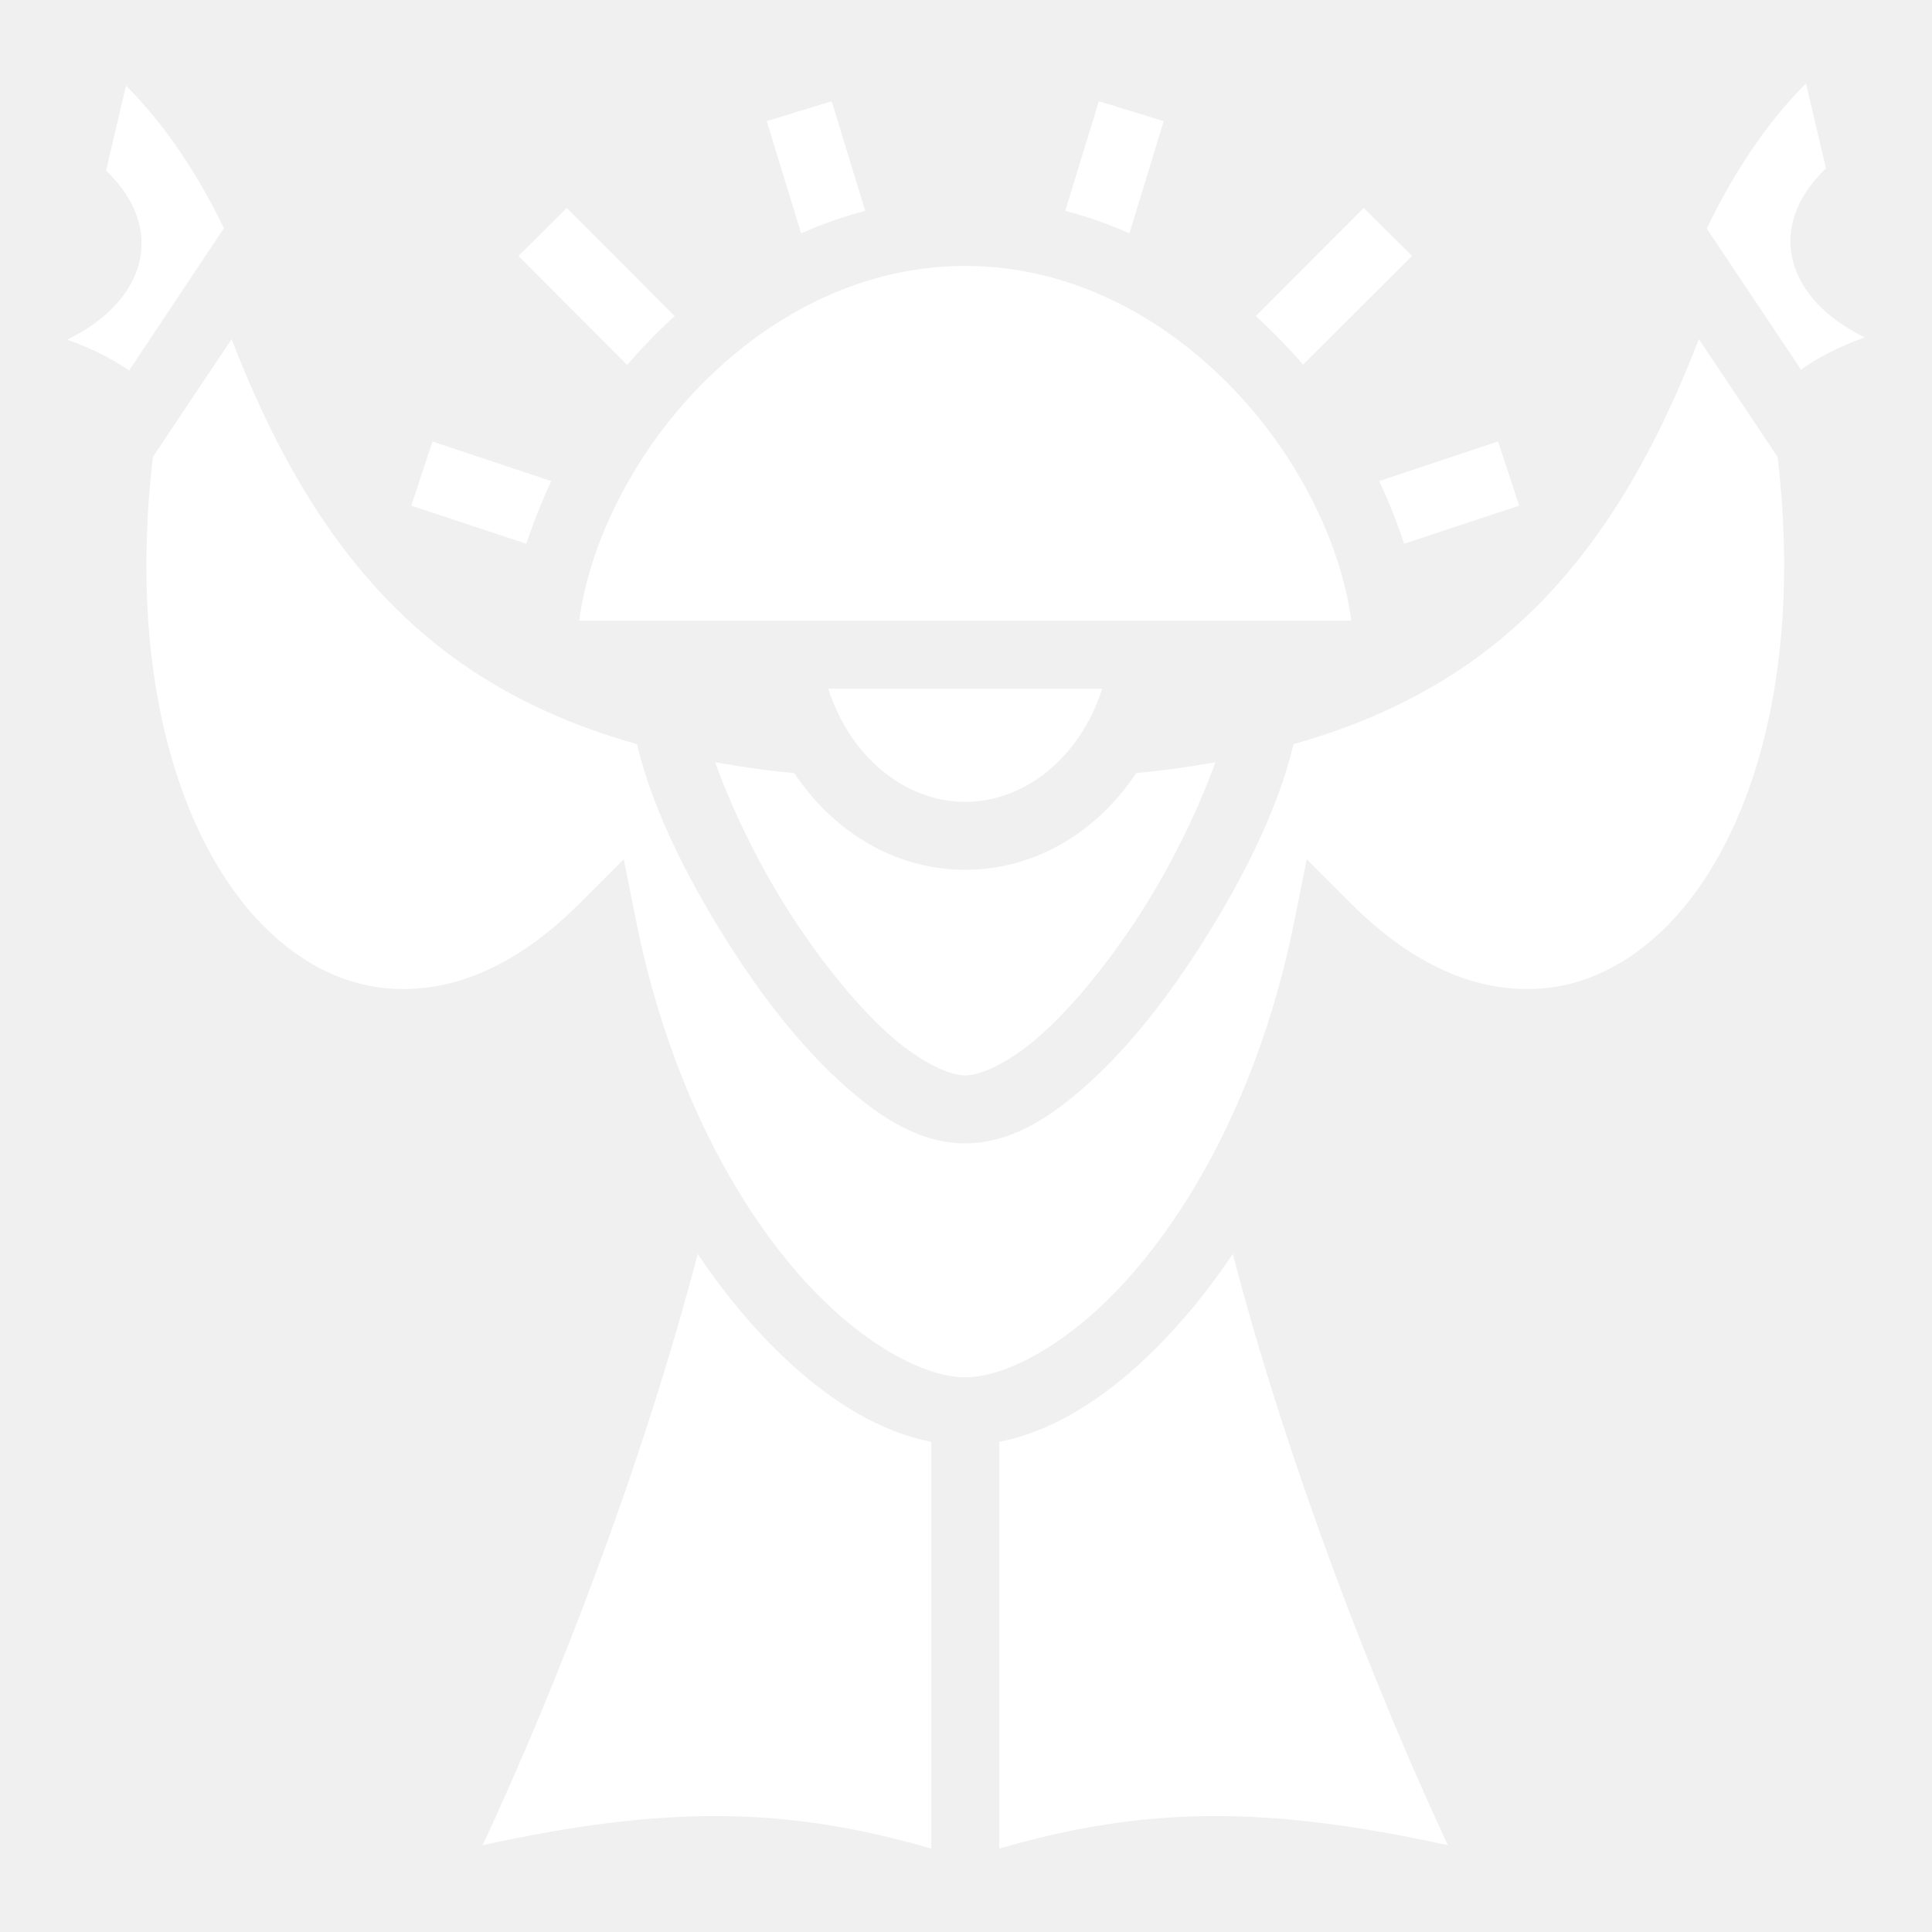
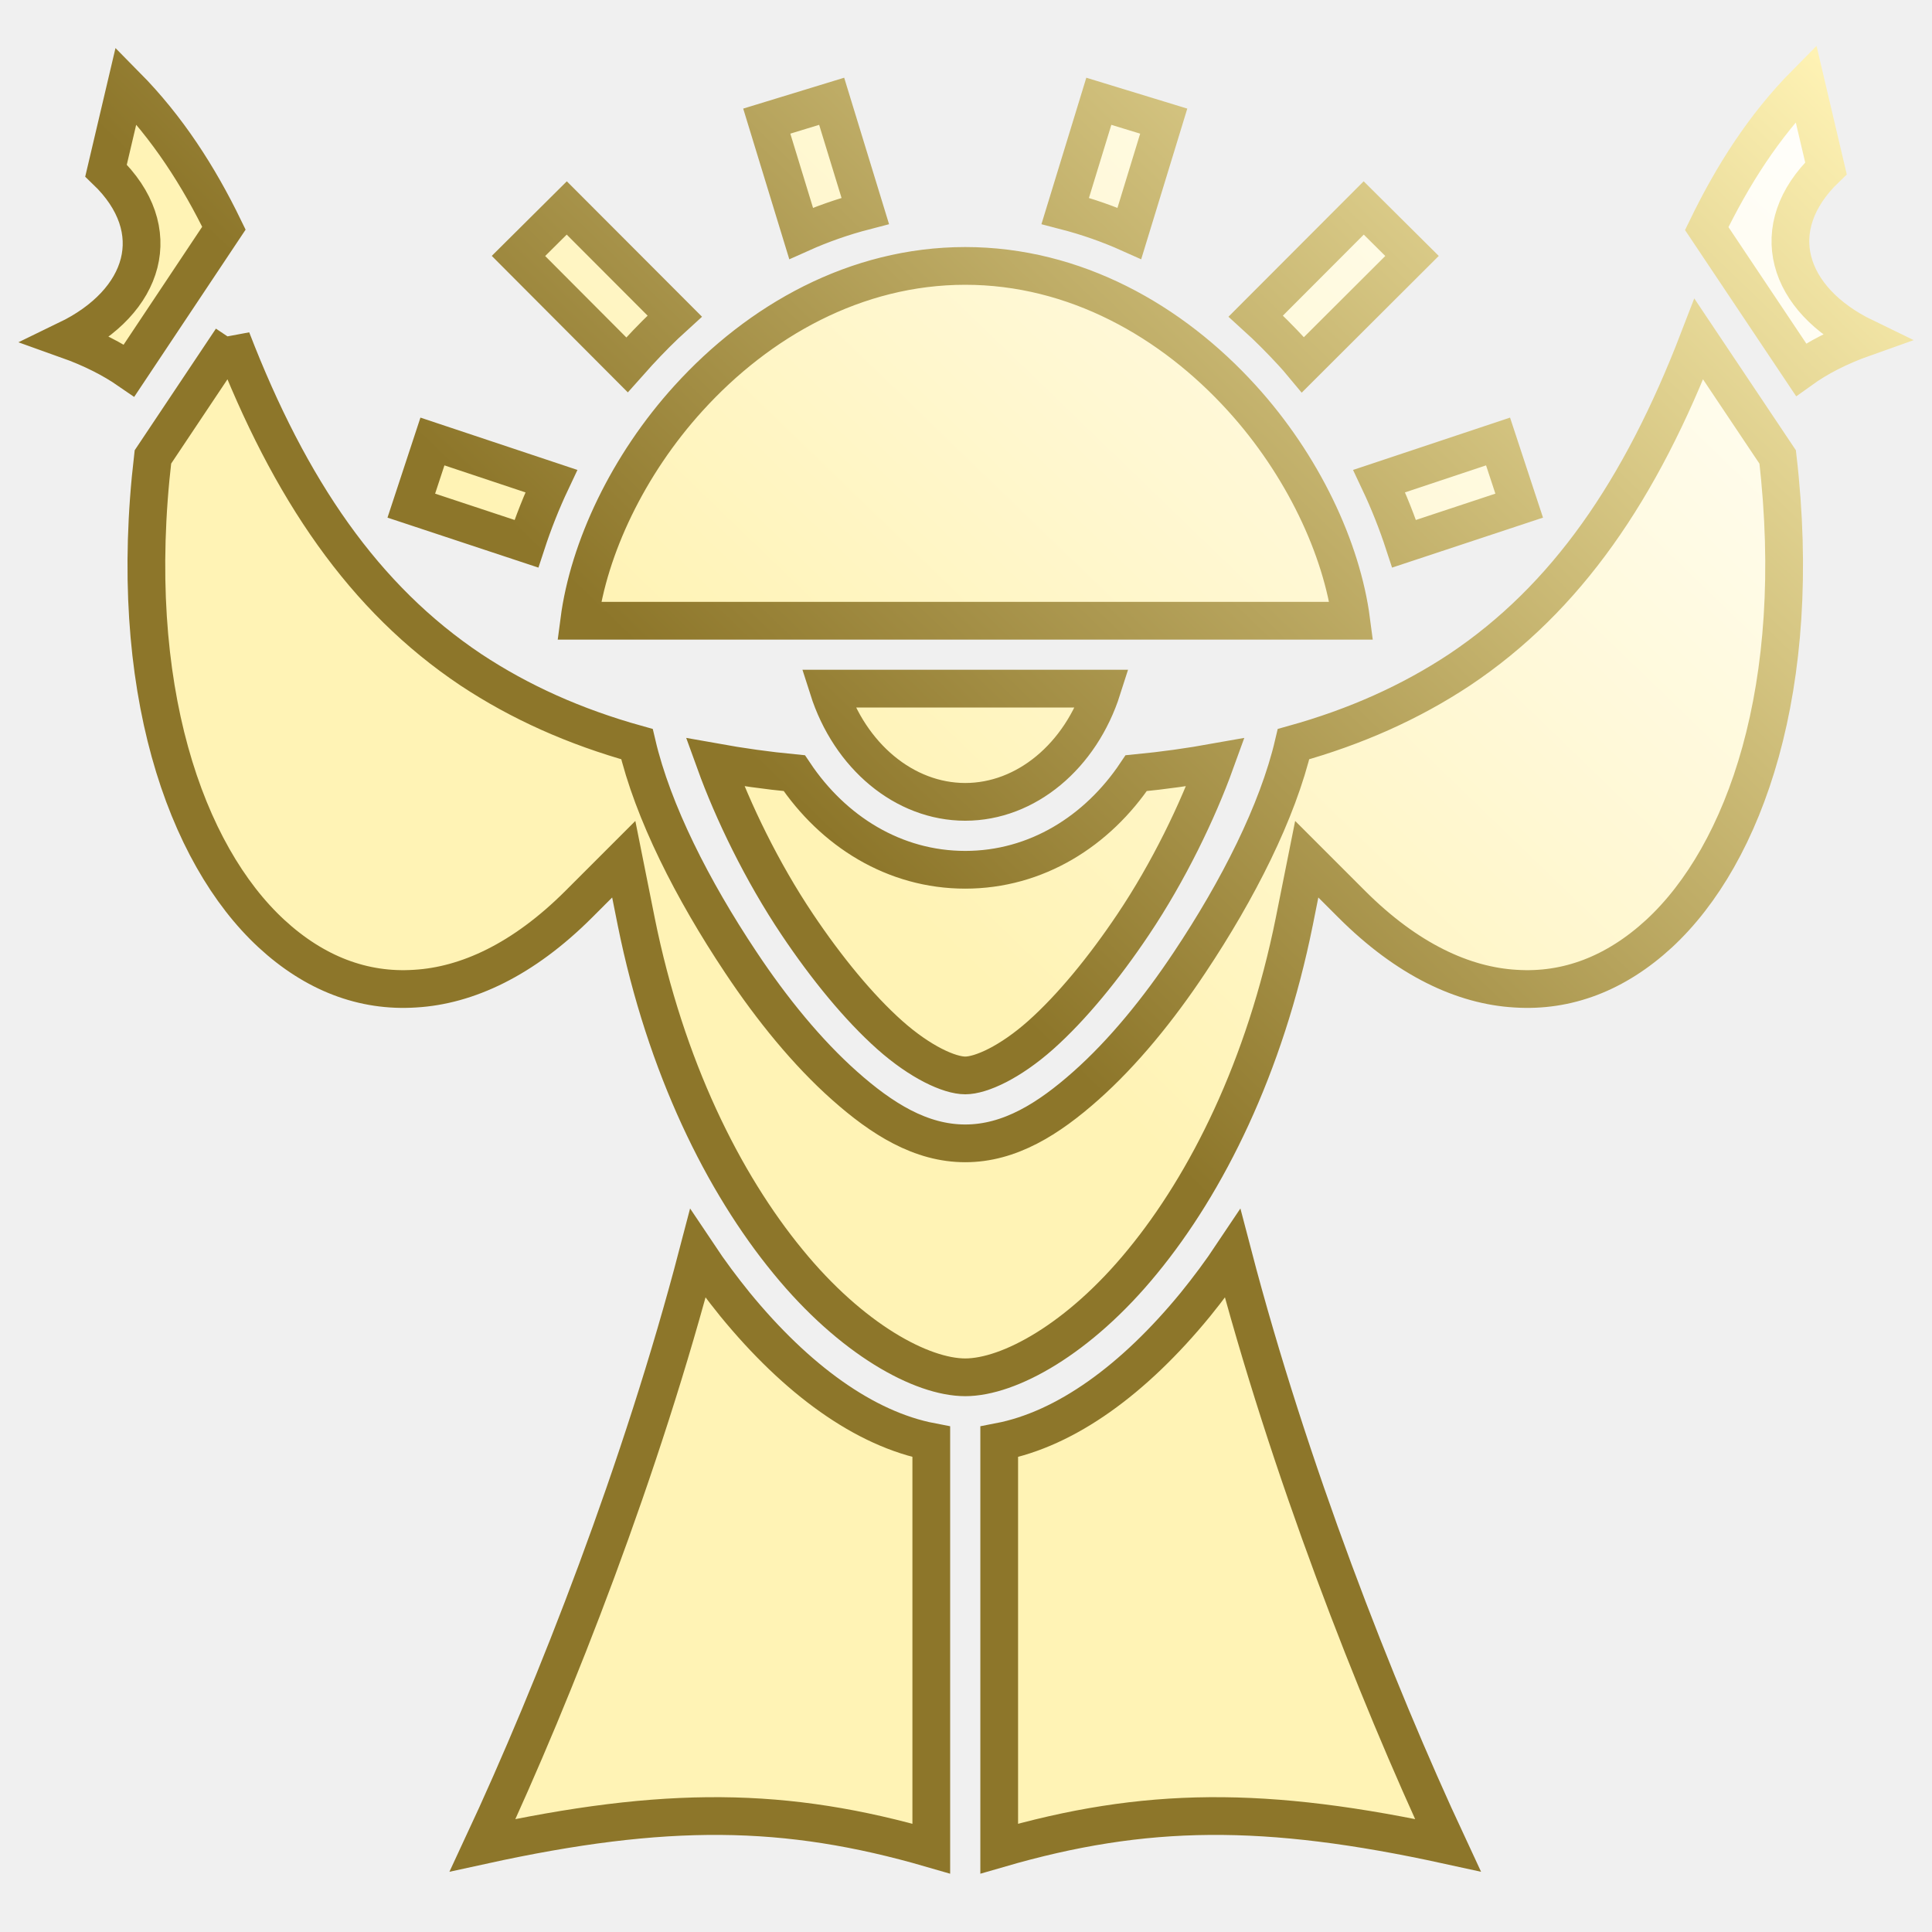
<svg xmlns="http://www.w3.org/2000/svg" viewBox="0 0 512 512" style="height: 512px; width: 512px;">
+   <defs>
+     <linearGradient id="bg-gradient" x1="0" x2="1" y1="1" y2="0">
+       <stop offset="50%" stop-color="rgb(255, 243, 181)" stop-opacity="1" />
+       <stop offset="100%" stop-color="rgb(255, 255, 255)" stop-opacity="1" />
+     </linearGradient>
+     <linearGradient id="stroke-gradient" x1="0" x2="1" y1="1" y2="0">
+       <stop offset="50%" stop-color="rgb(141, 118, 42)" stop-opacity="1" />
+       <stop offset="100%" stop-color="rgb(255, 243, 181)" stop-opacity="1" />
+     </linearGradient>
+   </defs>
  <g class="" transform="translate(0,0)" style="">
-     <path d="M478.6 22.09c-11.2 11.31-19.5 24.46-26.3 38.48l25 37.39c4.4-3.16 9.9-6.06 16.9-8.54-20.7-10.02-26.7-29.08-10.3-44.81zm-445.2.59L28.1 45.2c16.4 15.73 10.4 34.79-10.3 44.81 6.7 2.39 12.03 5.16 16.41 8.18l25.13-37.72C52.66 46.71 44.39 33.8 33.4 22.68zm187 4.16l-17.2 5.26 9.1 29.74c5.4-2.42 11.1-4.42 17-5.95zm70.8 0l-8.9 29.05c5.9 1.53 11.6 3.53 17 5.95l9.1-29.74zm-141 28.27l-12.8 12.72 28.8 28.89c1-1.11 1.9-2.2 2.9-3.28 3.1-3.36 6.3-6.6 9.7-9.68zm211.2 0l-28.6 28.65c3.4 3.08 6.6 6.32 9.7 9.68 1 1.06 1.9 2.14 2.8 3.22l28.9-28.83zM255.8 70.47c-29 0-54.7 14.55-73.3 35.03-16.1 17.7-26.5 39.8-29 59h204.6c-2.5-19.2-12.9-41.3-29-59-18.6-20.48-44.3-35.03-73.3-35.03zM61.38 89.87L40.52 121.1c-7.14 61 8.68 105.3 31.39 126.3C83.38 258 96.3 262.9 110 262c13.7-.8 28.6-7.6 43.4-22.4l11.9-11.9 3.3 16.5c7.8 38.7 23.2 69.4 40.2 90.1 16.9 20.7 35.5 30.7 47 30.7s30.1-10 47-30.7c17-20.7 32.4-51.4 40.2-90.1l3.3-16.5 11.9 11.9c14.8 14.8 29.7 21.6 43.4 22.4 13.7.9 26.6-4 38.1-14.6 22.7-21 38.5-65.3 31.4-126.3l-20.9-31.23c-15.4 40.03-35.1 68.73-63.4 87.63-13 8.6-27.5 15.1-44 19.7-4.2 17.9-14.7 38.6-27.5 57.8-8.3 12.5-17.7 24-27.5 32.7-9.9 8.8-20.2 15.3-32 15.3s-22.1-6.5-32-15.3c-9.8-8.7-19.2-20.2-27.5-32.7-12.8-19.2-23.3-39.9-27.5-57.8-16.5-4.6-31-11.1-44-19.7-28.28-18.9-47.97-47.6-63.42-87.63zM114.6 117l-5.6 17 30.5 10.1c1.8-5.5 4-11.1 6.6-16.6zm282.4 0l-31.5 10.5c2.6 5.5 4.8 11.1 6.6 16.6l30.5-10.1zm-177.5 65.5c5.7 17.9 20.2 30 36.3 30 16.1 0 30.6-12.1 36.3-30zm-30 19.5c4.7 13 12.4 29 21.8 43 7.7 11.5 16.3 22 24.5 29.3 8.1 7.2 15.8 10.7 20 10.7 4.2 0 11.9-3.5 20-10.7 8.2-7.3 16.8-17.8 24.5-29.3 9.4-14 17.1-30 21.8-43-6.7 1.2-13.7 2.2-21 2.9-10.3 15.4-26.5 25.6-45.3 25.6-18.8 0-35-10.2-45.3-25.6-7.3-.7-14.3-1.7-21-2.9zm-4.6 130.3c-14.8 56.6-37.6 115.1-57 156.7 48.5-10.6 80.3-10.3 118.9.9V382.1c-17.7-3.4-35.7-16.5-52-36.4-3.4-4.2-6.7-8.6-9.9-13.4zm141.8 0c-3.2 4.8-6.5 9.2-9.9 13.4-16.3 19.9-34.3 33-52 36.4v107.8c38.6-11.2 70.4-11.5 118.9-.9-19.4-41.6-42.2-100.1-57-156.7z" fill="#ffffff" fill-opacity="1" />
+     <path d="M478.6 22.09c-11.2 11.31-19.5 24.46-26.3 38.48l25 37.39c4.4-3.16 9.9-6.06 16.9-8.54-20.7-10.02-26.7-29.08-10.3-44.81zm-445.2.59L28.1 45.2c16.4 15.73 10.4 34.79-10.3 44.81 6.7 2.39 12.03 5.16 16.41 8.18l25.13-37.72C52.66 46.71 44.39 33.8 33.4 22.68zm187 4.16l-17.2 5.26 9.1 29.74c5.4-2.42 11.1-4.42 17-5.95zm70.8 0l-8.9 29.05c5.9 1.53 11.6 3.53 17 5.95l9.1-29.74zm-141 28.27l-12.8 12.72 28.8 28.89c1-1.11 1.9-2.2 2.9-3.28 3.1-3.36 6.3-6.6 9.7-9.68zm211.2 0l-28.6 28.65c3.4 3.08 6.6 6.32 9.7 9.68 1 1.06 1.9 2.14 2.8 3.22l28.9-28.83zM255.8 70.47c-29 0-54.7 14.55-73.3 35.03-16.1 17.7-26.5 39.8-29 59h204.6c-2.5-19.2-12.9-41.3-29-59-18.6-20.48-44.3-35.03-73.3-35.03zM61.38 89.87L40.52 121.1c-7.14 61 8.68 105.3 31.39 126.3C83.38 258 96.3 262.9 110 262c13.7-.8 28.6-7.6 43.4-22.4l11.9-11.9 3.3 16.5c7.8 38.7 23.2 69.4 40.2 90.1 16.9 20.7 35.5 30.7 47 30.7s30.1-10 47-30.7c17-20.7 32.4-51.4 40.2-90.1l3.3-16.5 11.9 11.9c14.8 14.8 29.7 21.6 43.4 22.4 13.7.9 26.6-4 38.1-14.6 22.7-21 38.5-65.3 31.4-126.3l-20.9-31.23c-15.4 40.03-35.1 68.73-63.4 87.63-13 8.6-27.5 15.1-44 19.7-4.2 17.9-14.7 38.6-27.5 57.8-8.3 12.5-17.7 24-27.5 32.7-9.9 8.8-20.2 15.3-32 15.3s-22.1-6.5-32-15.3c-9.8-8.7-19.2-20.2-27.5-32.7-12.8-19.2-23.3-39.9-27.5-57.8-16.5-4.6-31-11.1-44-19.7-28.28-18.9-47.97-47.6-63.42-87.63zM114.6 117l-5.6 17 30.5 10.1c1.8-5.5 4-11.1 6.6-16.6zm282.4 0l-31.5 10.5c2.6 5.5 4.8 11.1 6.6 16.6l30.5-10.1zm-177.5 65.5c5.7 17.9 20.2 30 36.3 30 16.1 0 30.6-12.1 36.3-30zm-30 19.5c4.7 13 12.4 29 21.8 43 7.7 11.5 16.3 22 24.5 29.3 8.1 7.2 15.8 10.7 20 10.7 4.2 0 11.9-3.5 20-10.7 8.2-7.3 16.8-17.8 24.5-29.3 9.4-14 17.1-30 21.8-43-6.7 1.2-13.7 2.2-21 2.9-10.3 15.4-26.5 25.6-45.3 25.6-18.8 0-35-10.2-45.3-25.6-7.3-.7-14.3-1.7-21-2.9zm-4.6 130.3c-14.8 56.6-37.6 115.1-57 156.7 48.5-10.6 80.3-10.3 118.9.9V382.1c-17.7-3.4-35.7-16.5-52-36.4-3.4-4.2-6.7-8.6-9.9-13.4zm141.8 0c-3.2 4.8-6.5 9.2-9.9 13.4-16.3 19.9-34.3 33-52 36.4v107.8c38.6-11.2 70.4-11.5 118.9-.9-19.4-41.6-42.2-100.1-57-156.7z" fill="url(#bg-gradient)" fill-opacity="1" stroke="url(#stroke-gradient)" stroke-opacity="1" stroke-width="10">[
+ s]*</path>
  </g>
</svg>
